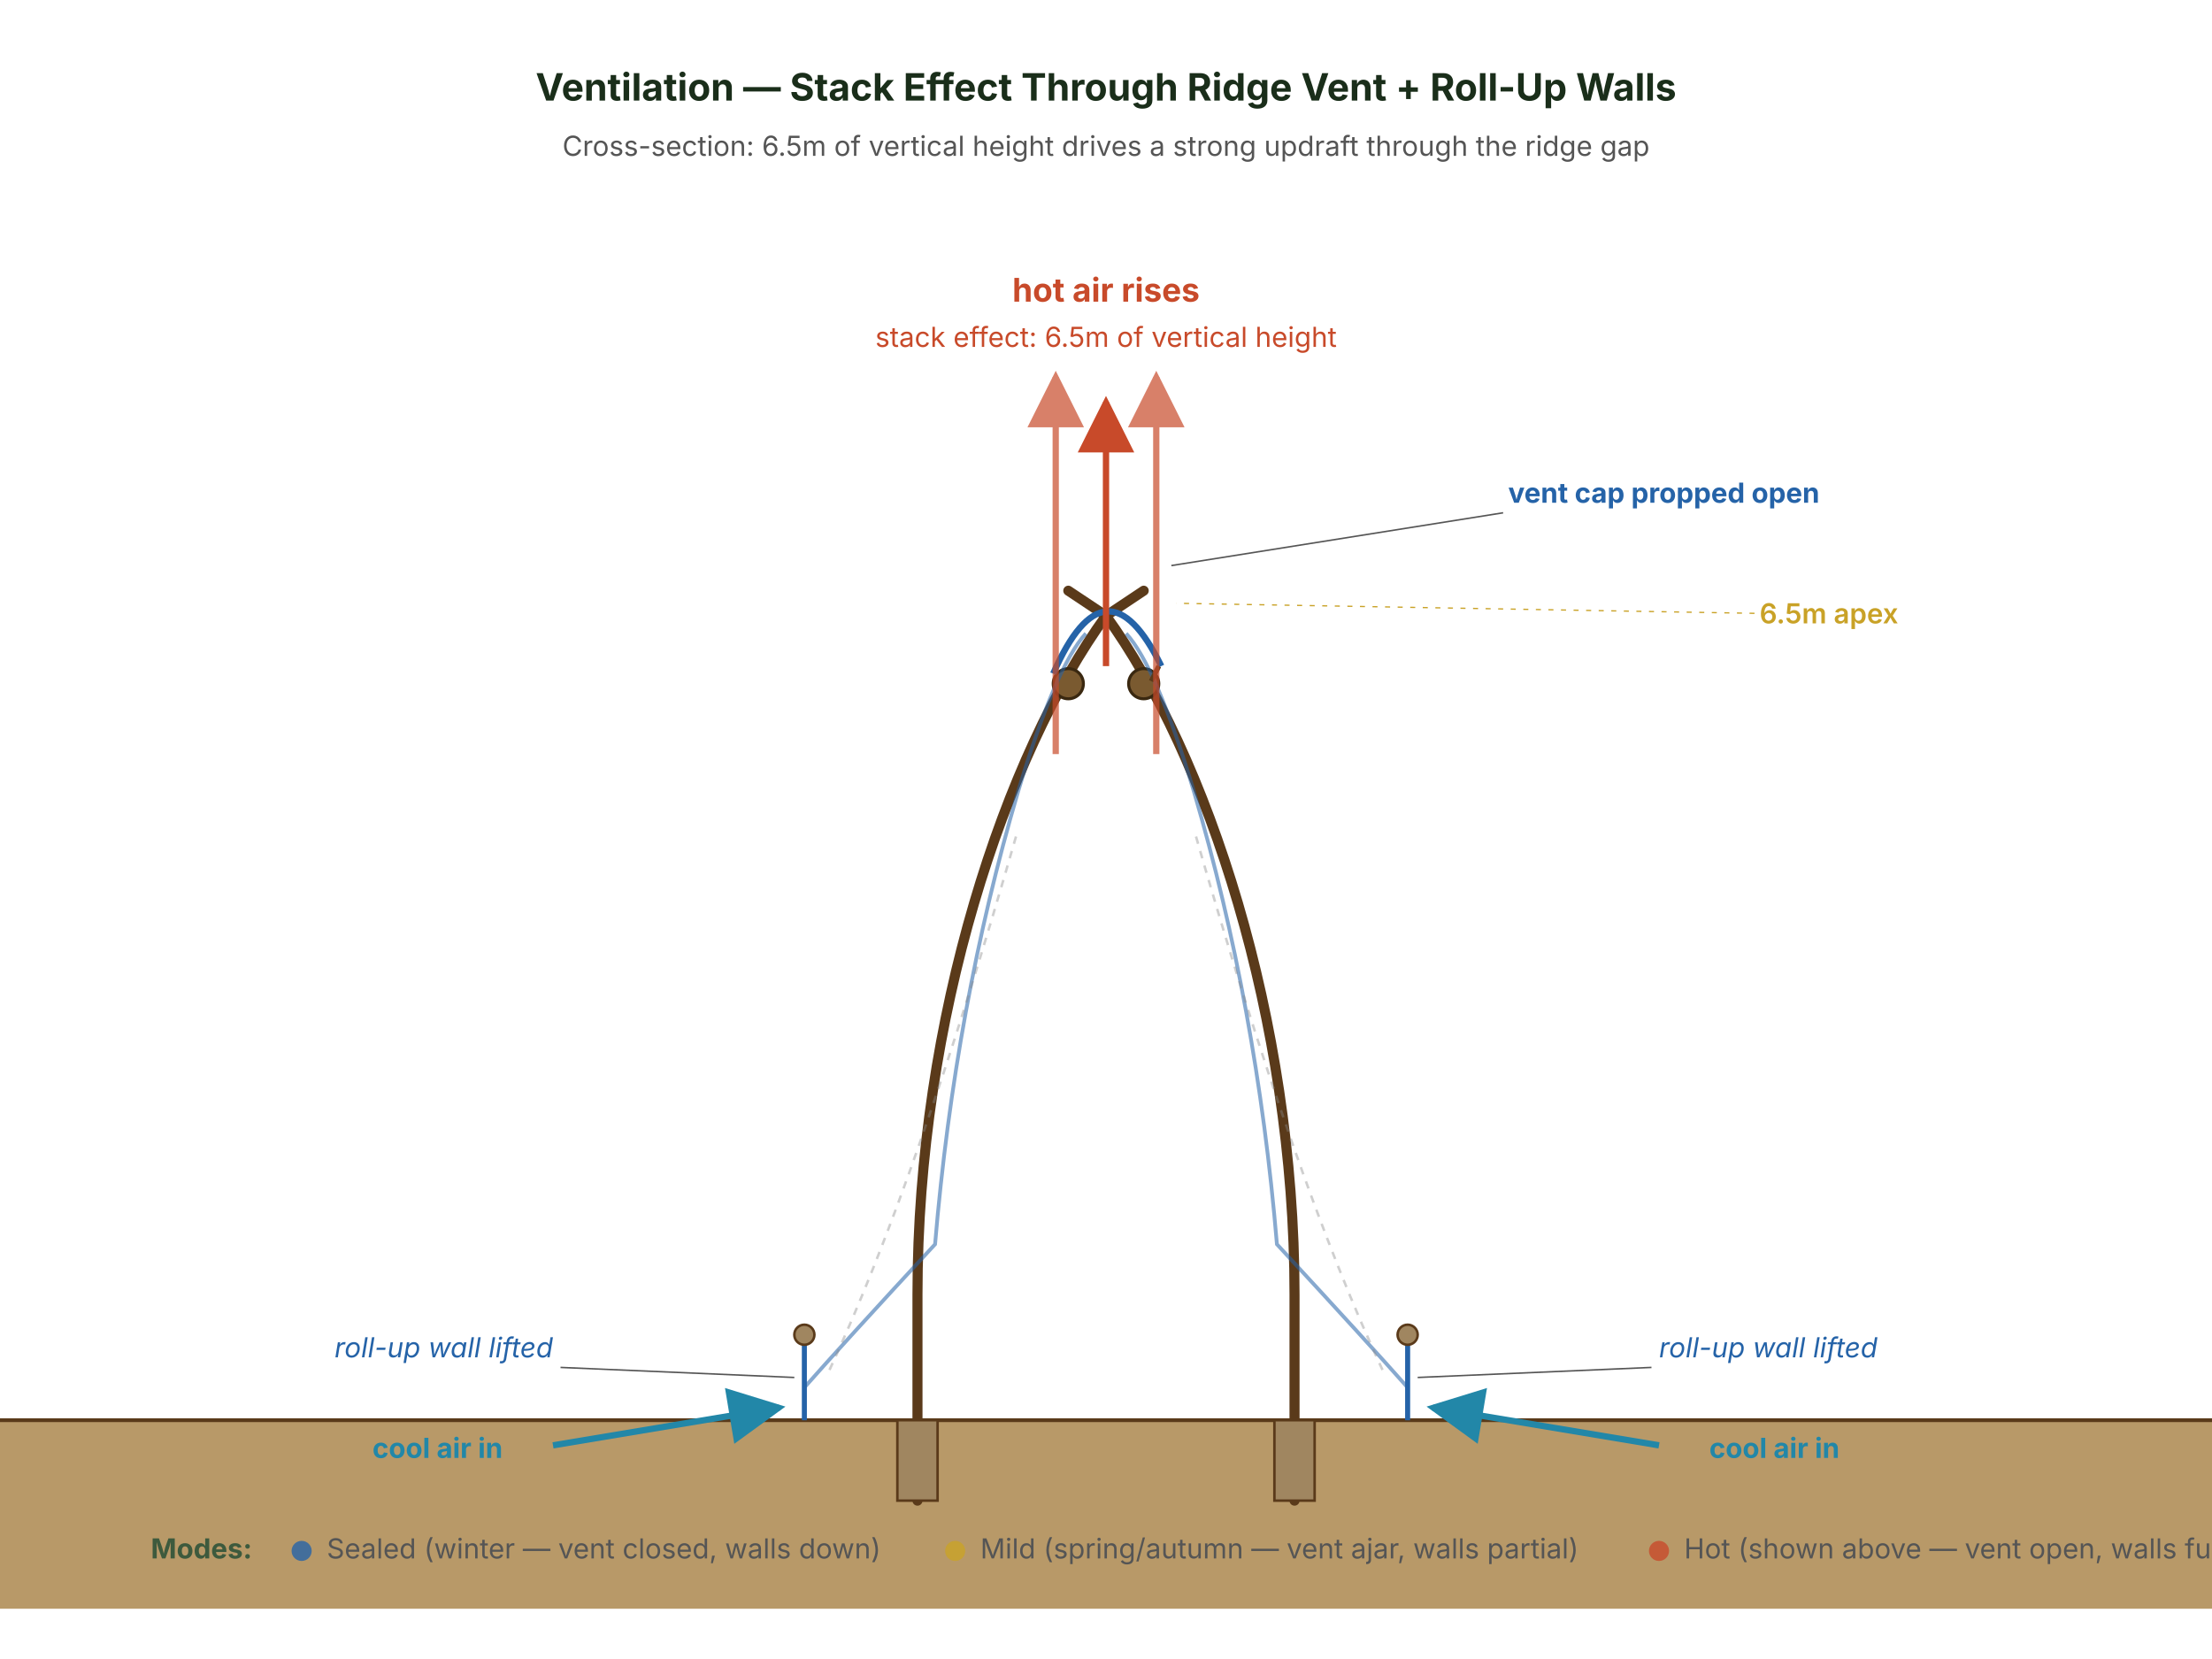
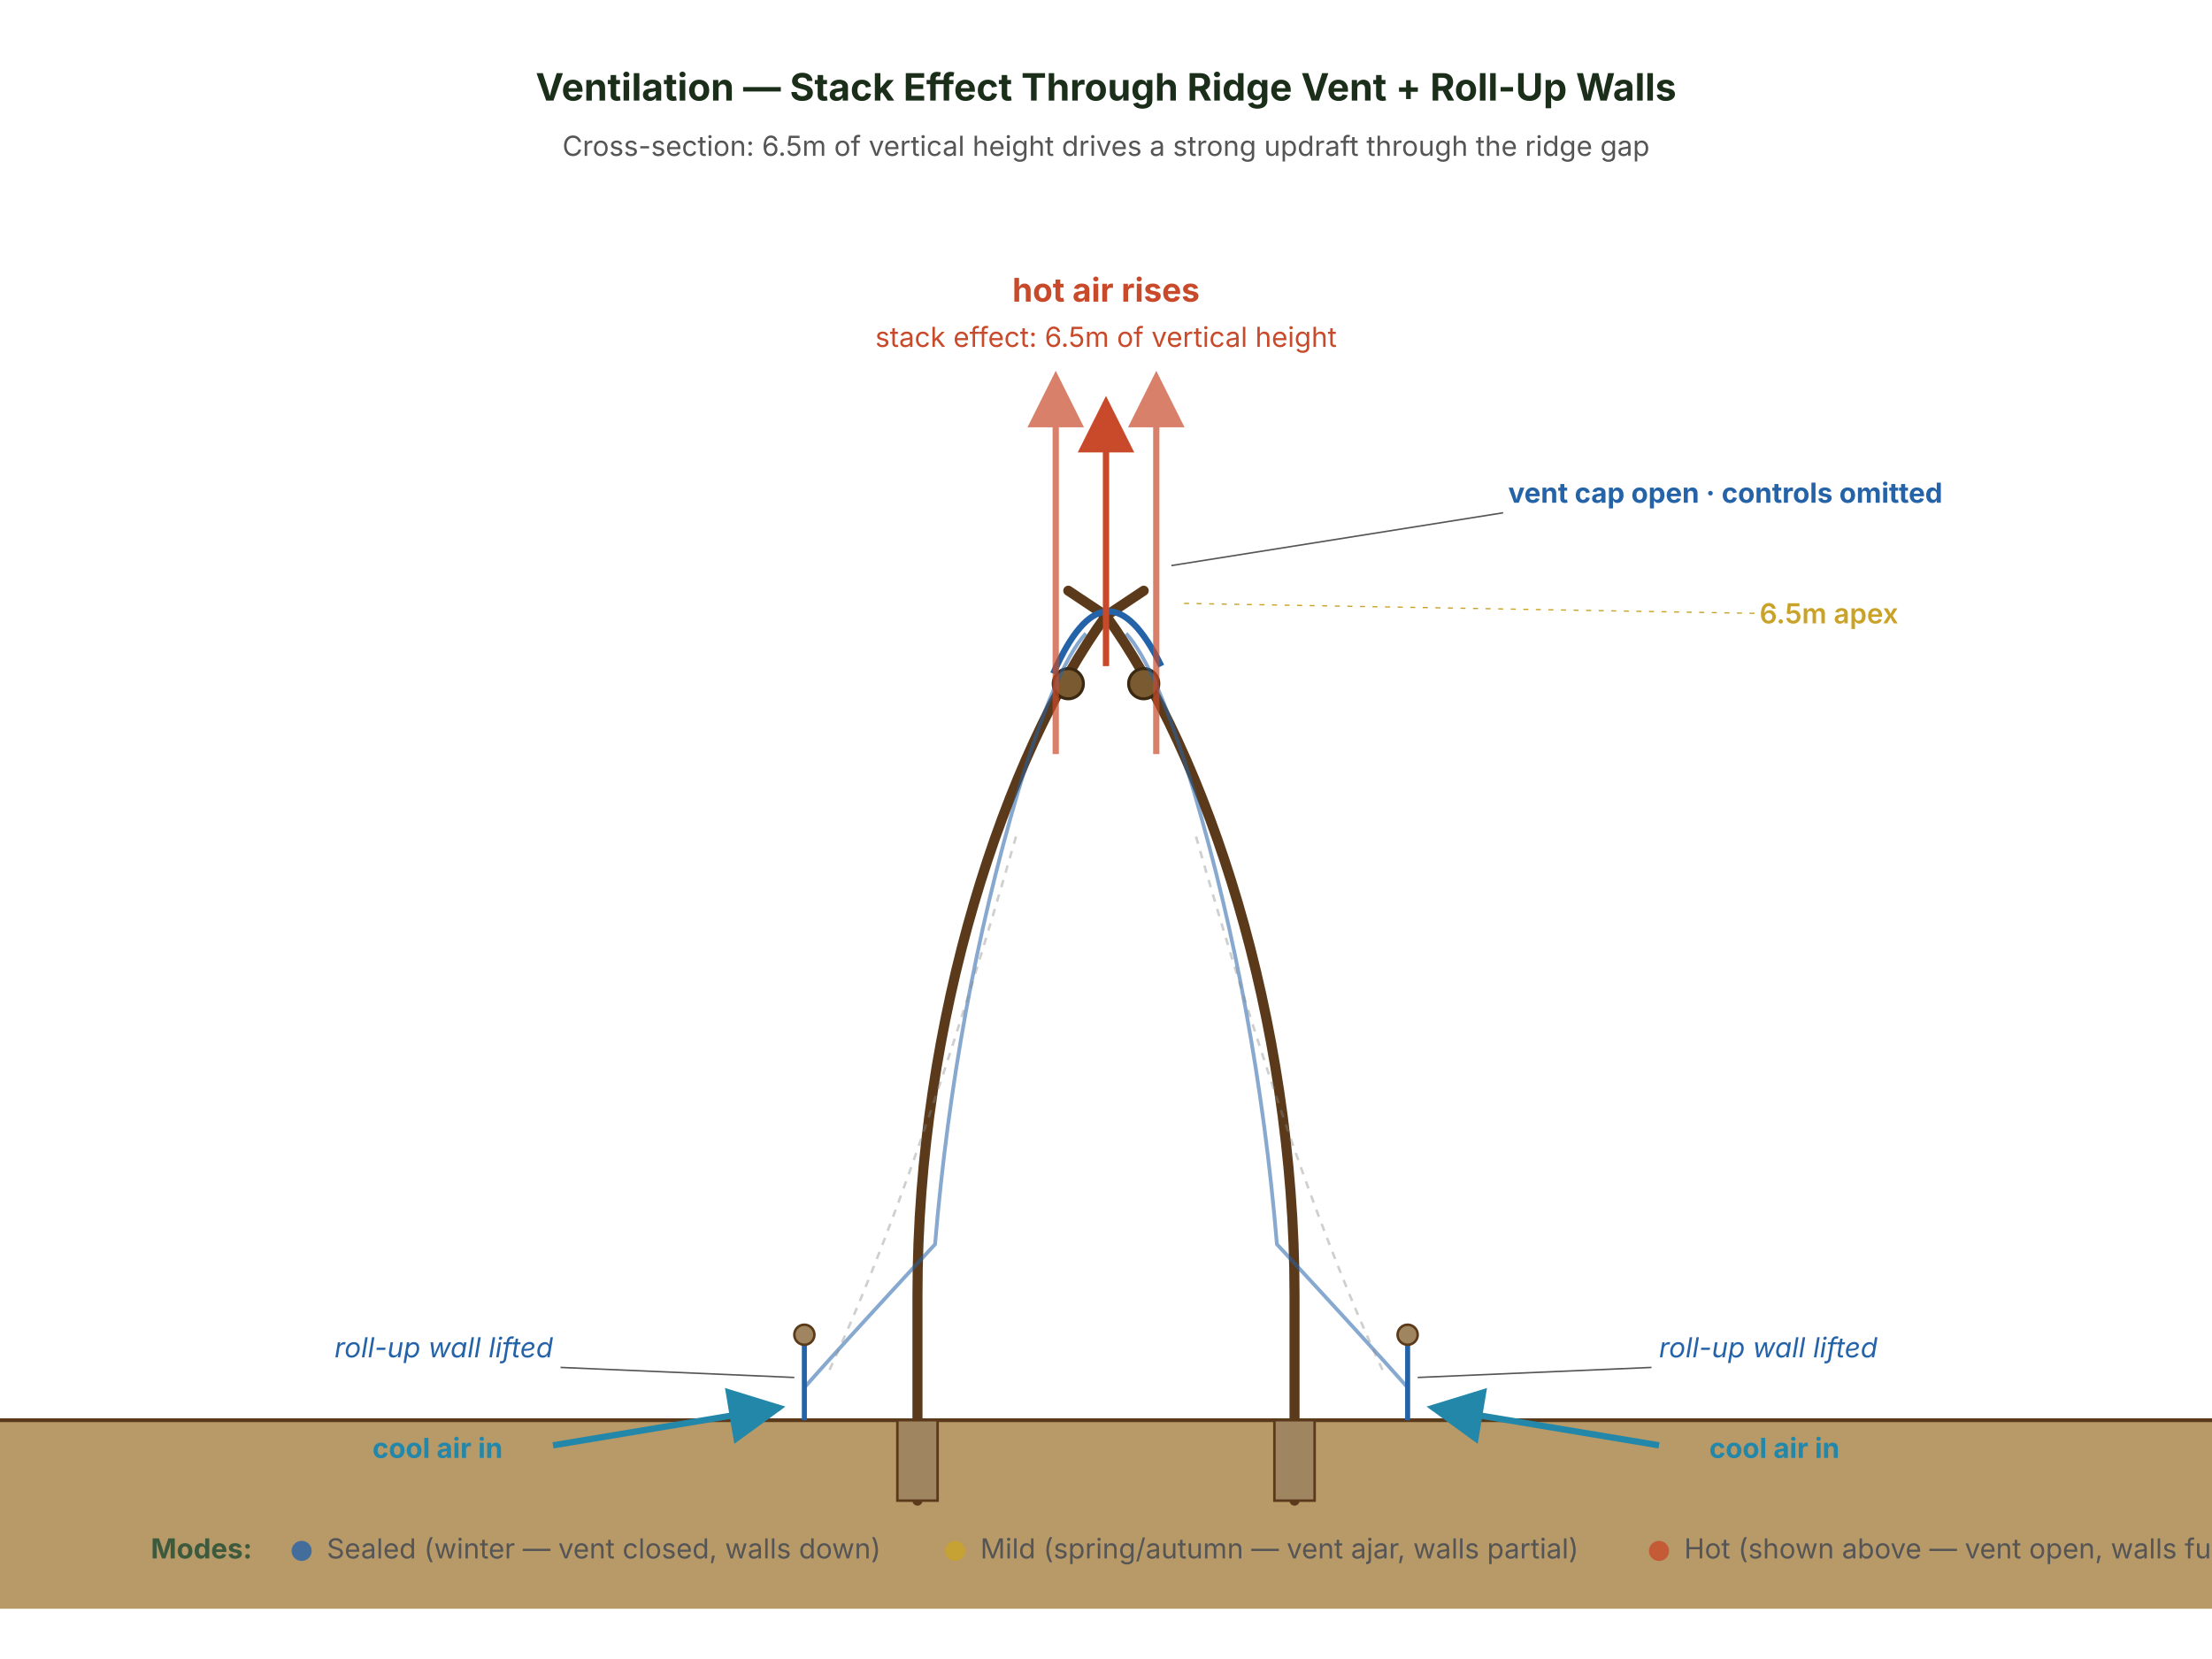
<svg xmlns="http://www.w3.org/2000/svg" viewBox="0 0 880 660">
  <defs>
    <style>
      .label { font-family: -apple-system, system-ui, sans-serif; fill: #1a2e1a; font-size: 12px; }
      .label-sm { font-family: -apple-system, system-ui, sans-serif; fill: #555; font-size: 11px; }
      .pole { stroke: #5a3a1a; stroke-width: 4; fill: none; stroke-linecap: round; }
      .ground { fill: #b89968; }
      .ground-line { stroke: #5a3a1a; stroke-width: 1.5; }
      .cool-arrow { stroke: #2287a8; stroke-width: 2.5; fill: none; }
      .hot-arrow { stroke: #c84a2a; stroke-width: 2.5; fill: none; }
    </style>
    <marker id="cool-head" markerWidth="9" markerHeight="9" refX="8" refY="4.5" orient="auto">
      <path d="M0,0 L9,4.5 L0,9 Z" fill="#2287a8" />
    </marker>
    <marker id="hot-head" markerWidth="9" markerHeight="9" refX="8" refY="4.5" orient="auto">
      <path d="M0,0 L9,4.5 L0,9 Z" fill="#c84a2a" />
    </marker>
  </defs>
  <text x="440" y="40" text-anchor="middle" class="label" style="font-size:15px; font-weight:700;">Ventilation — Stack Effect Through Ridge Vent + Roll-Up Walls</text>
  <text x="440" y="62" text-anchor="middle" class="label-sm">Cross-section: 6.5m of vertical height drives a strong updraft through the ridge gap</text>
  <rect x="0" y="565" width="880" height="75" class="ground" />
  <line x1="0" y1="565" x2="880" y2="565" class="ground-line" />
  <path class="pole" d="M 365,597 L 365,515 C 365,405 400,300 440,245 L 455,235" />
  <path class="pole" d="M 515,597 L 515,515 C 515,405 480,300 440,245 L 425,235" />
  <rect x="357" y="565" width="16" height="32" fill="#a08660" stroke="#5a3a1a" stroke-width="1" />
  <rect x="507" y="565" width="16" height="32" fill="#a08660" stroke="#5a3a1a" stroke-width="1" />
  <circle cx="425" cy="272" r="6" fill="#7a5a30" stroke="#3a2810" stroke-width="1.2" />
  <circle cx="455" cy="272" r="6" fill="#7a5a30" stroke="#3a2810" stroke-width="1.2" />
  <path d="M 320,565            L 320,552            Q 335,535 372,495            Q 380,400 405,315            Q 420,265 432,252" fill="none" stroke="#2563a8" stroke-width="1.5" opacity="0.55" />
  <path d="M 560,565            L 560,552            Q 545,535 508,495            Q 500,400 475,315            Q 460,265 448,252" fill="none" stroke="#2563a8" stroke-width="1.5" opacity="0.55" />
  <line x1="320" y1="565" x2="320" y2="535" stroke="#2563a8" stroke-width="2" />
  <circle cx="320" cy="531" r="4" fill="#a08660" stroke="#5a3a1a" stroke-width="1" />
  <line x1="560" y1="565" x2="560" y2="535" stroke="#2563a8" stroke-width="2" />
  <circle cx="560" cy="531" r="4" fill="#a08660" stroke="#5a3a1a" stroke-width="1" />
  <path d="M 419,268 Q 440,220 462,265" fill="none" stroke="#2563a8" stroke-width="2.5" />
-   <line x1="461" y1="265" x2="458" y2="271" stroke="#5a3a1a" stroke-width="2" />
  <path d="M 440,265 L 440,160" class="hot-arrow" marker-end="url(#hot-head)" />
  <path d="M 420,300 Q 420,230 420,150" class="hot-arrow" marker-end="url(#hot-head)" opacity="0.7" />
  <path d="M 460,300 Q 460,230 460,150" class="hot-arrow" marker-end="url(#hot-head)" opacity="0.7" />
  <text x="440" y="120" text-anchor="middle" class="label-sm" style="fill:#c84a2a; font-weight:700; font-size:13px;">hot air rises</text>
  <text x="440" y="138" text-anchor="middle" class="label-sm" style="fill:#c84a2a;">stack effect: 6.5m of vertical height</text>
  <path d="M 220,575 L 310,560" class="cool-arrow" marker-end="url(#cool-head)" />
  <path d="M 660,575 L 570,560" class="cool-arrow" marker-end="url(#cool-head)" />
  <text x="200" y="580" text-anchor="end" class="label-sm" style="fill:#2287a8; font-weight:700;">cool air in</text>
  <text x="680" y="580" class="label-sm" style="fill:#2287a8; font-weight:700;">cool air in</text>
  <path d="M 330,545 Q 365,470 405,330" stroke="#888" stroke-width="1" stroke-dasharray="3,3" fill="none" opacity="0.4" />
  <path d="M 550,545 Q 515,470 475,330" stroke="#888" stroke-width="1" stroke-dasharray="3,3" fill="none" opacity="0.4" />
  <text x="220" y="540" text-anchor="end" class="label-sm" style="fill:#2563a8; font-style:italic;">roll-up wall lifted</text>
  <line x1="223" y1="544" x2="316" y2="548" stroke="#555" stroke-width="0.6" />
  <text x="660" y="540" class="label-sm" style="fill:#2563a8; font-style:italic;">roll-up wall lifted</text>
  <line x1="657" y1="544" x2="564" y2="548" stroke="#555" stroke-width="0.6" />
-   <text x="600" y="200" class="label-sm" style="fill:#2563a8; font-weight:700;">vent cap propped open</text>
+   <text x="600" y="200" class="label-sm" style="fill:#2563a8; font-weight:700;">vent cap open · controls omitted</text>
  <line x1="598" y1="204" x2="466" y2="225" stroke="#555" stroke-width="0.6" />
  <text x="700" y="248" class="label-sm" style="fill:#c9a227; font-weight:600;">6.5m apex</text>
  <line x1="698" y1="244" x2="468" y2="240" stroke="#c9a227" stroke-width="0.5" stroke-dasharray="2,3" />
  <g transform="translate(60, 620)">
    <text x="0" y="0" class="label-sm" style="font-weight:700; fill:#3D5A3D;">Modes:</text>
    <circle cx="60" cy="-3" r="4" fill="#2563a8" opacity="0.8" />
    <text x="70" y="0" class="label-sm">Sealed (winter — vent closed, walls down)</text>
    <circle cx="320" cy="-3" r="4" fill="#c9a227" opacity="0.8" />
    <text x="330" y="0" class="label-sm">Mild (spring/autumn — vent ajar, walls partial)</text>
    <circle cx="600" cy="-3" r="4" fill="#c84a2a" opacity="0.8" />
    <text x="610" y="0" class="label-sm">Hot (shown above — vent open, walls fully up)</text>
  </g>
</svg>
